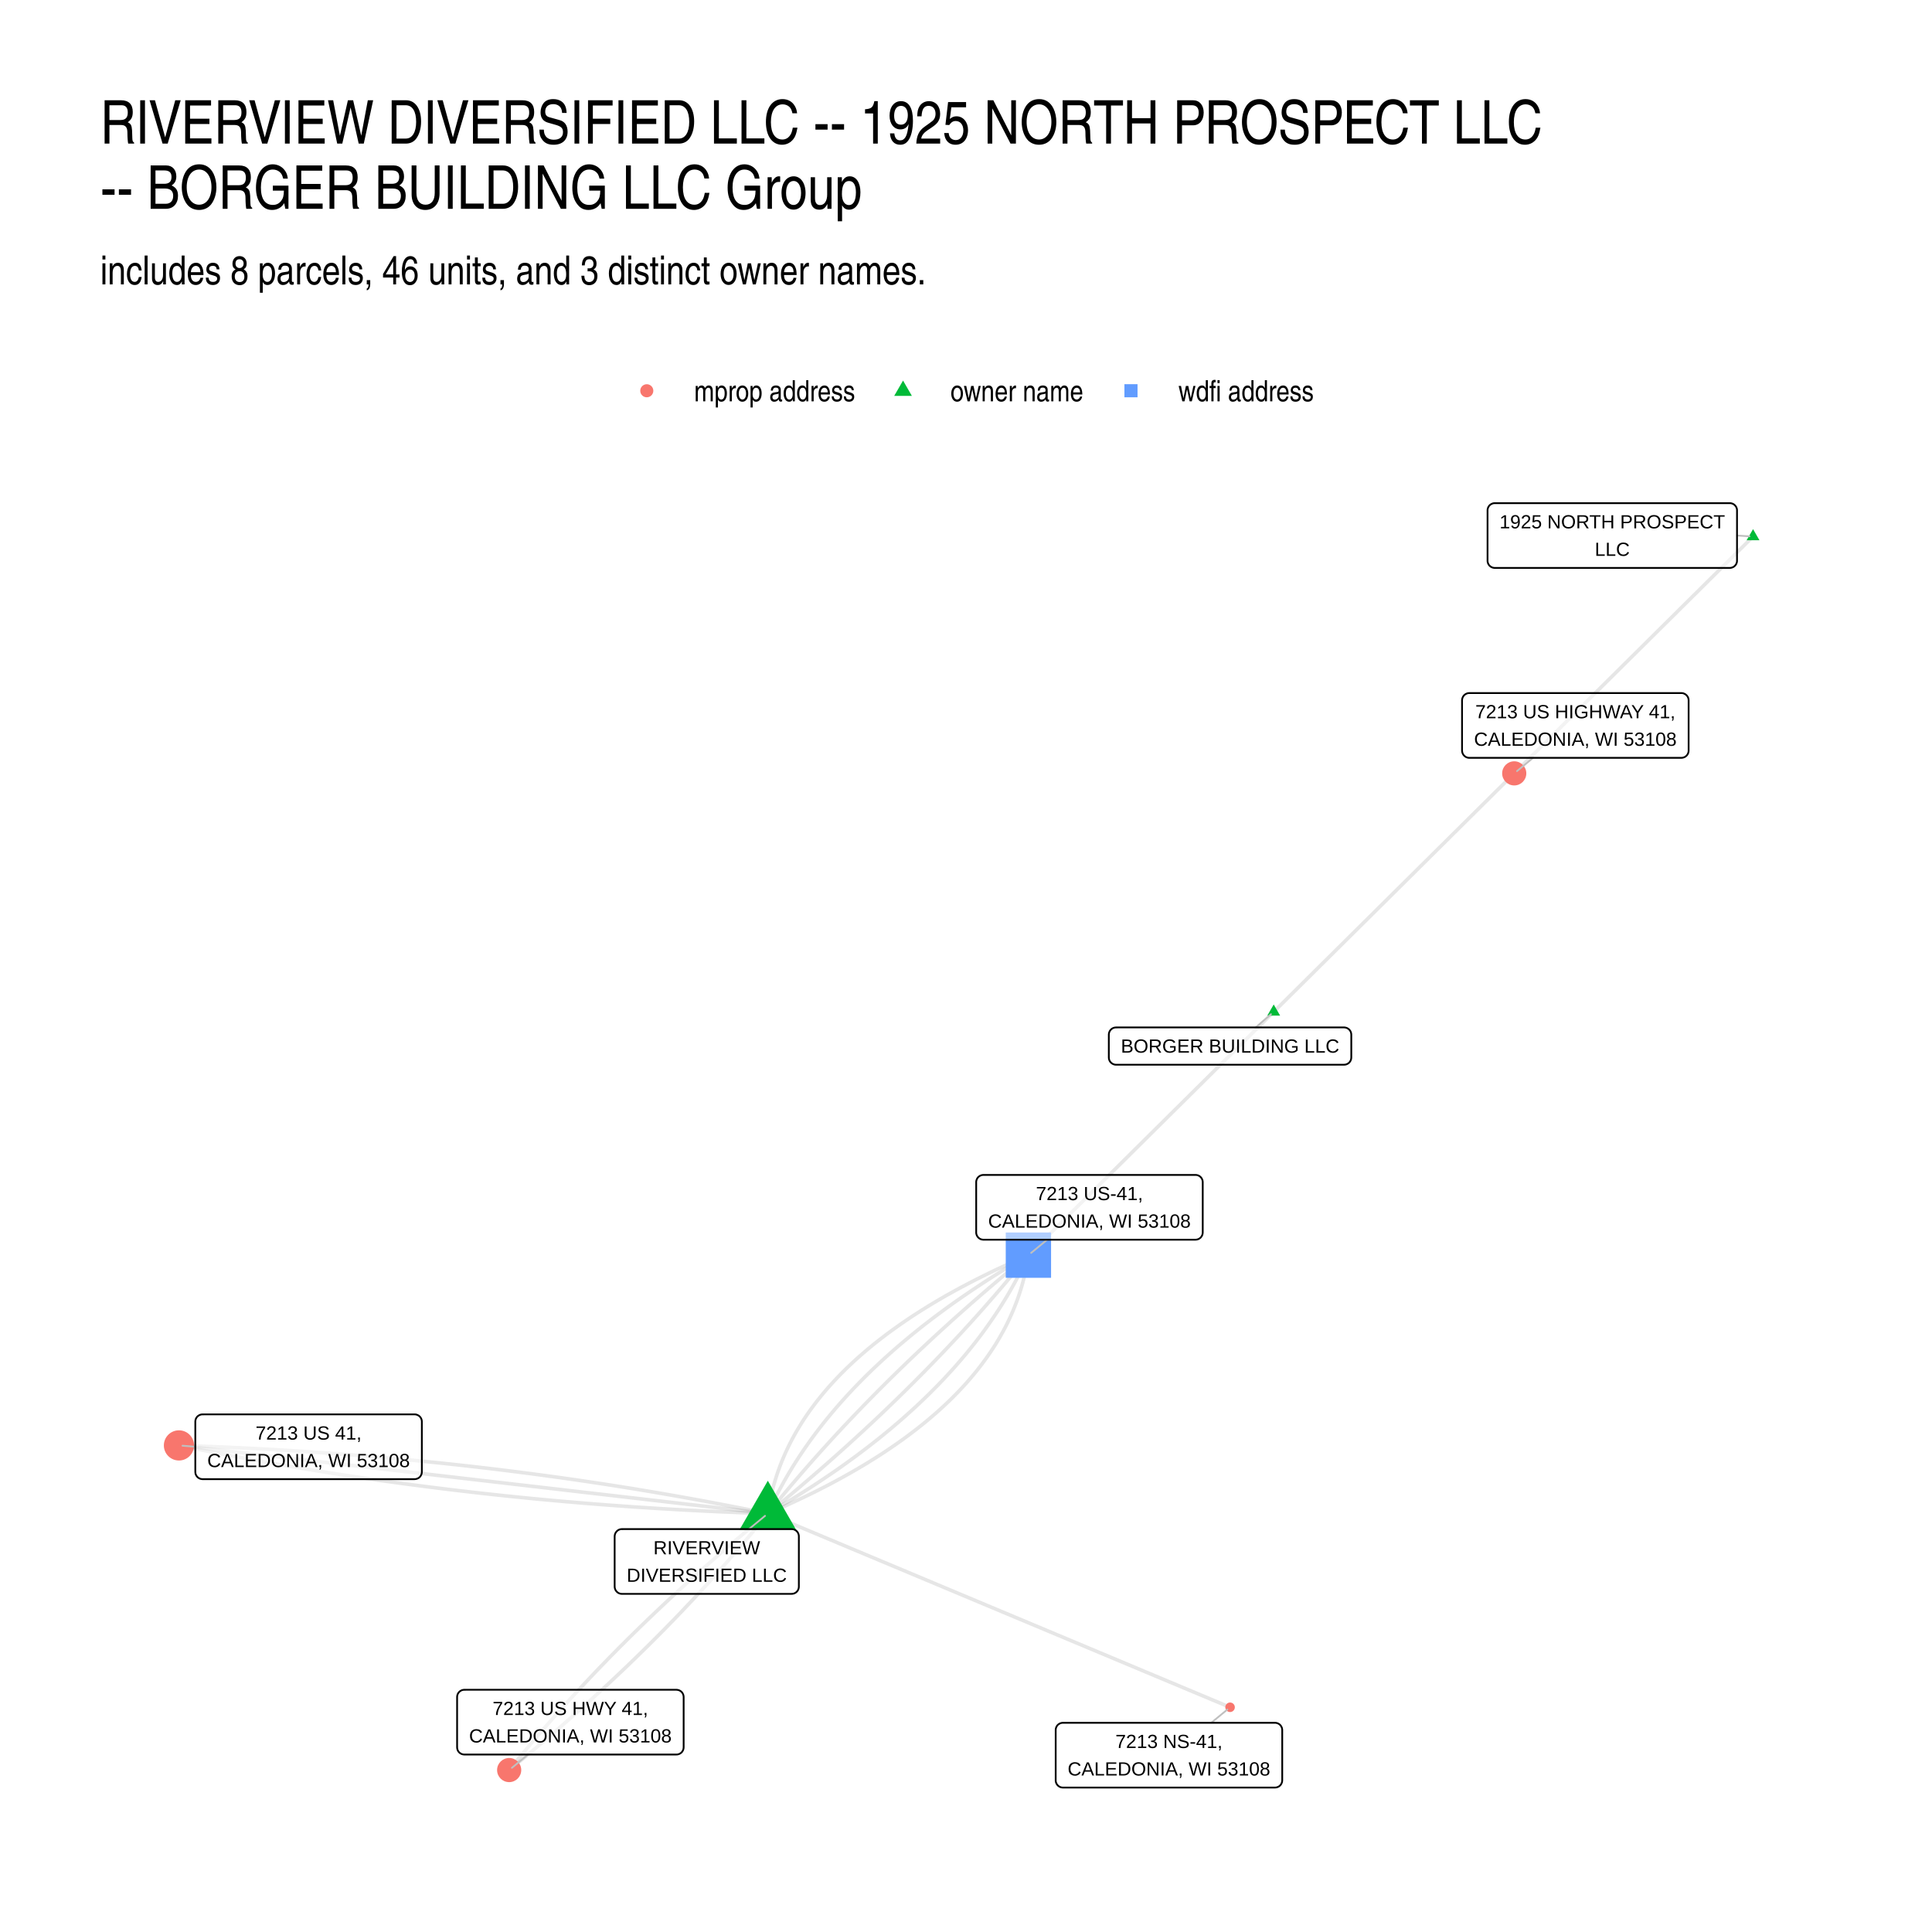
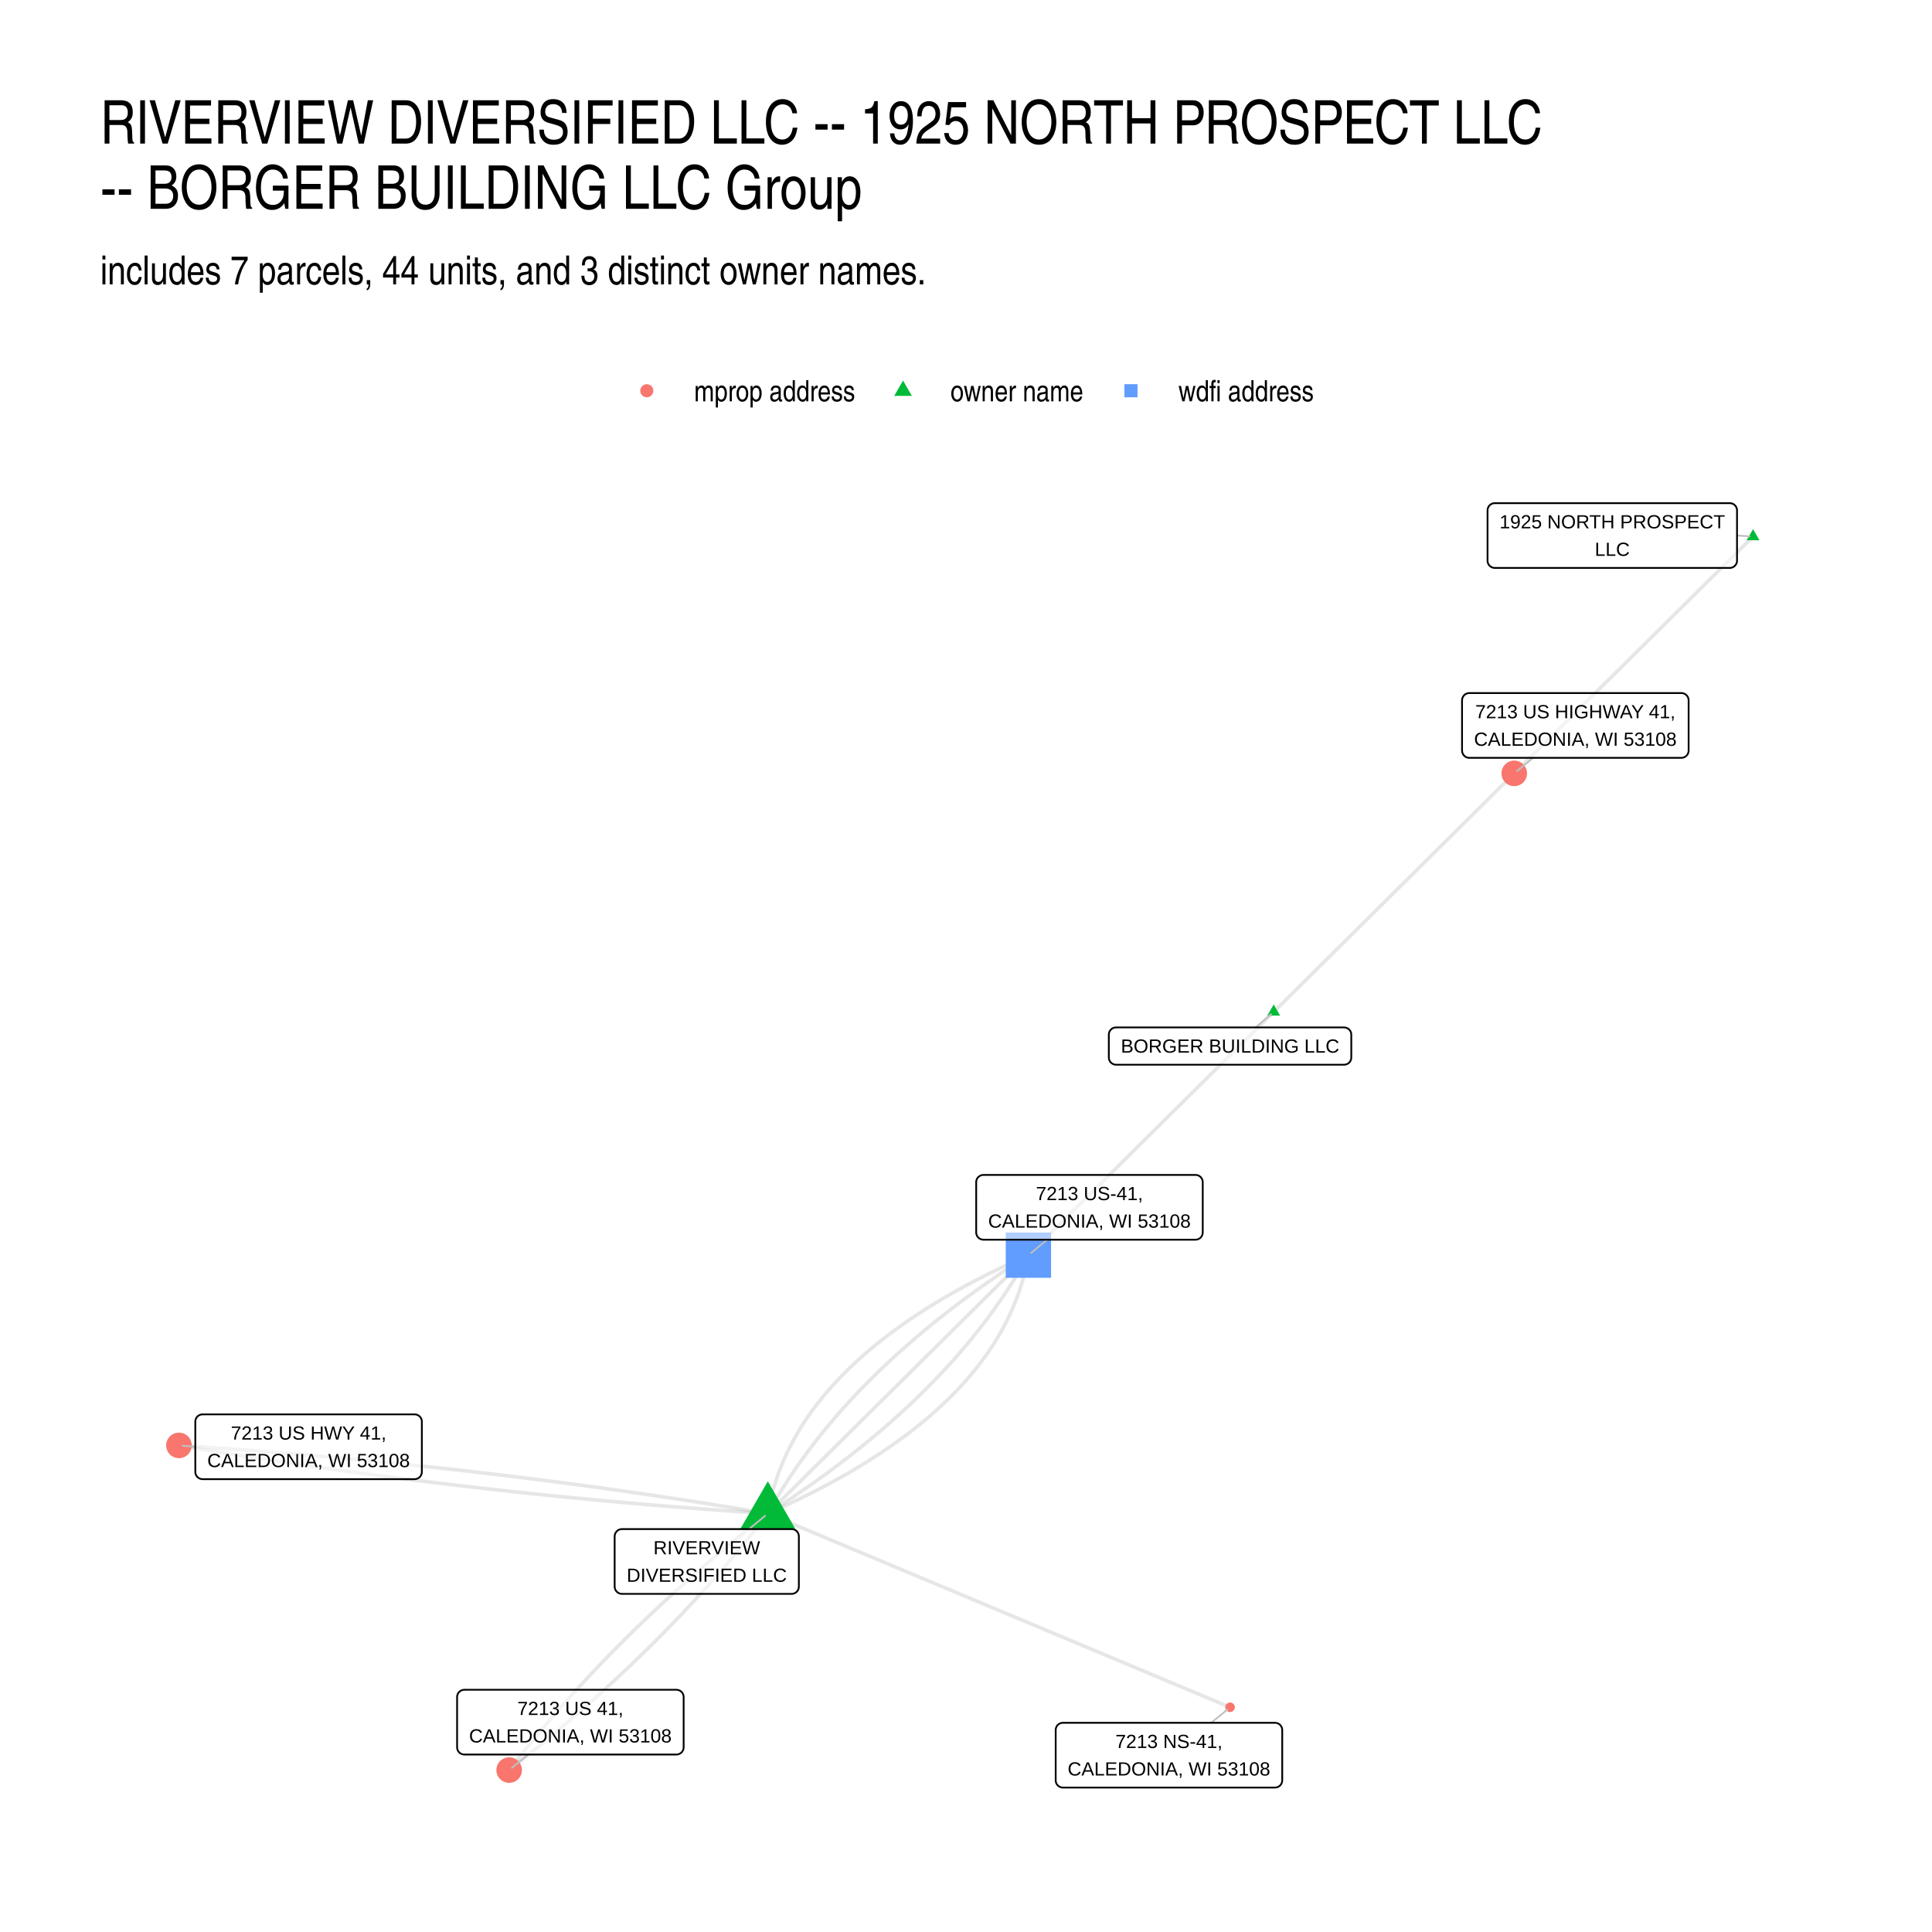
<svg xmlns="http://www.w3.org/2000/svg" width="768" height="768" viewBox="0 0 576 576">
  <g class="svglite">
    <defs>
      <style>.svglite line,.svglite polyline,.svglite polygon,.svglite path,.svglite circle{fill:none;stroke:#000000;stroke-linecap:round;stroke-linejoin:round;stroke-miterlimit:10.00}.svglite text{white-space:pre}.svglite g.glyphgroup path{fill:inherit;stroke:none}</style>
    </defs>
    <rect width="100%" height="100%" style="stroke-linecap:round;stroke-linejoin:round;stroke-miterlimit:10.00;stroke:none;fill:#FFFFFF" />
    <defs>
      <clipPath id="cpMC4wMHw1NzYuMDB8MC4wMHw1NzYuMDA=">
        <path d="M0 0h576v576H0z" />
      </clipPath>
    </defs>
    <g clip-path="url(#cpMC4wMHw1NzYuMDB8MC4wMHw1NzYuMDA=)">
      <path d="M0 0h576v576H0z" style="stroke-width:1.07;stroke:none;fill:#FFFFFF" />
    </g>
    <defs>
      <clipPath id="cpMjkuODl8NTQ2LjExfDE0MS41OHw1NDYuMTE=">
        <path d="M29.89 141.58h516.22v404.53H29.89z" />
      </clipPath>
    </defs>
    <g clip-path="url(#cpMjkuODl8NTQ2LjExfDE0MS41OHw1NDYuMTE=)">
-       <path d="m228.92 451.25-1.71-.35-1.7-.35-1.71-.35-1.71-.34-1.71-.34-1.71-.33-1.72-.34-1.71-.32-1.72-.33-1.72-.33-1.72-.32-1.72-.31-1.72-.32-1.72-.31-1.73-.31-1.72-.31-1.73-.3-1.73-.3-1.73-.3-1.73-.29-1.73-.29-1.74-.29-1.73-.29-1.74-.28-1.74-.28-1.74-.27-1.74-.28-1.75-.27-1.74-.27-1.74-.26-1.75-.26-1.75-.26-1.75-.26-1.75-.25-1.75-.25-1.76-.25-1.75-.24-1.76-.24-1.76-.24-1.76-.23-1.76-.24-1.76-.22-1.76-.23-1.77-.22-1.77-.22-1.76-.22-1.77-.21-1.77-.22-1.78-.2-1.77-.21-1.77-.2-1.78-.2-1.78-.2-1.78-.19-1.78-.19-1.78-.19-1.78-.18-1.79-.18-1.78-.18-1.79-.18-1.79-.17-1.79-.17-1.79-.17-1.79-.16-1.8-.16-1.79-.16-1.8-.15-1.8-.16-1.8-.14-1.8-.15-1.8-.14-1.8-.14-1.81-.14-1.81-.13-1.8-.13-1.81-.13-1.82-.13-1.81-.12-1.81-.12-1.82-.12-1.81-.11-1.82-.11-1.82-.11-1.82-.1-1.82-.1-1.83-.1-1.82-.1-1.83-.09-1.82-.09-1.83-.08-1.83-.09-1.84-.08-1.83-.08-1.83-.07-1.84-.07-1.84-.07-1.84-.07-1.84-.06-1.84-.06m175.57 20.32 1.43-.62 1.42-.62 1.4-.62 1.39-.63 1.38-.63 1.36-.64 1.35-.63 1.34-.64 1.33-.65 1.31-.64 1.3-.65 1.28-.66 1.28-.65 1.26-.66 1.24-.67 1.23-.66 1.22-.67 1.21-.68 1.19-.67 1.18-.68 1.17-.69 1.16-.68 1.14-.69 1.12-.7 1.12-.69 1.1-.7 1.09-.7 1.07-.71 1.06-.71 1.05-.71 1.04-.72 1.02-.72 1.01-.72.99-.72.98-.73.97-.74.96-.73.94-.74.93-.74.92-.75.9-.75.89-.75.88-.75.86-.76.85-.76.84-.77.83-.77.81-.77.8-.77.78-.78.77-.78.76-.79.75-.79.73-.79.72-.79.7-.8.69-.8.68-.81.67-.8.65-.81.64-.82.63-.82.61-.82.6-.82.59-.83.57-.83.56-.83.55-.84.54-.84.52-.85.51-.84.49-.85.48-.86.47-.85.46-.86.44-.87.43-.86.41-.87.4-.88.39-.87.38-.88.36-.89.35-.88.34-.89.32-.9.31-.89.3-.9.28-.91.28-.9.25-.91.25-.91.23-.92.22-.92.2-.92.19-.93.18-.93.17-.93.15-.94.14-.94m-77.69 77.05-.91.74-.9.74-.91.74-.9.74-.89.75-.9.74-.89.74-.89.75-.88.75-.89.74-.88.75-.88.75-.87.75-.87.74-.88.75-.86.75-.87.76-.86.75-.86.75-.86.75-.85.76-.86.75-.85.75-.84.76-.85.76-.84.75-.84.76-.83.76-.84.76-.83.76-.83.76-.82.76-.83.76-.82.76-.82.76-.81.77-.82.76-.81.77-.8.76-.81.77-.8.76-.8.77-.8.77-.79.77-.8.77-.78.77-.79.77-.79.77-.78.77-.78.77-.77.78-.78.77-.77.77-.77.78-.76.78-.77.77-.76.78-.75.78-.76.78-.75.77-.75.78-.75.78-.75.79-.74.78-.74.78-.73.78-.74.79-.73.78-.73.78-.73.79-.72.79-.72.78-.72.79-.72.79-.71.79-.71.79-.71.79-.71.79-.7.79-.7.79-.7.79-.69.8-.7.79-.69.8-.68.79-.69.8-.68.79-.68.8-.68.8-.67.8-.67.8-.67.8-.67.8-.66.8-.66.8-.66.8-.66.81-.65.8-.65.8" style="stroke-width:1.07;stroke:#000000;stroke-opacity:0.10;stroke-linecap:butt" />
-       <path d="m228.92 451.25 1.17-.68 1.16-.69 1.16-.68 1.15-.69 1.14-.69 1.13-.69 1.13-.7 1.11-.69 1.11-.7 1.1-.7 1.1-.7 1.08-.7 1.08-.71 1.07-.71 1.06-.71 1.05-.71 1.05-.71 1.04-.71 1.03-.72 1.02-.72 1.01-.72 1.01-.73 1-.72.99-.73.98-.73.98-.73.96-.73.96-.73.95-.74.94-.74.94-.74.93-.74.92-.75.91-.75.9-.74.9-.75.88-.76.88-.75.88-.76.86-.76.85-.76.85-.76.84-.76.84-.77.82-.77.82-.77.8-.77.8-.78.8-.77.78-.78.78-.78.77-.78.76-.79.75-.78.75-.79.73-.79.73-.79.73-.8.71-.79.7-.8.7-.8.69-.8.68-.81.68-.8.66-.81.66-.81.65-.81.65-.81.63-.82.63-.82.62-.82.61-.82.6-.82.59-.83.59-.83.58-.83.57-.83.56-.83.56-.84.55-.83.54-.84.53-.84.52-.85.52-.84.51-.85.5-.85.49-.85.48-.85.48-.86.47-.85.46-.86.45-.86.45-.87.43-.86.43-.87.42-.87.42-.87.4-.87.4-.88m-77.69 77.05-1.78-.21-1.77-.2-1.77-.21-1.78-.2-1.77-.21-1.77-.2-1.78-.21-1.77-.2-1.77-.21-1.78-.21-1.77-.2-1.77-.21-1.78-.2-1.77-.21-1.77-.2-1.78-.21-1.77-.2-1.77-.21-1.78-.2-1.77-.21-1.77-.2-1.78-.21-1.77-.2-1.77-.21-1.78-.2-1.77-.21-1.77-.2-1.78-.21-1.77-.2-1.77-.21-1.78-.2-1.77-.21-1.77-.2-1.78-.21-1.77-.21-1.77-.2-1.78-.21-1.77-.2-1.77-.21-1.78-.2-1.77-.21-1.77-.2-1.78-.21-1.77-.2-1.77-.21-1.78-.2-1.77-.21-1.77-.2-1.78-.21-1.77-.2-1.77-.21-1.78-.2-1.77-.21-1.77-.2-1.78-.21-1.77-.2-1.78-.21-1.77-.21-1.77-.2-1.78-.21-1.77-.2-1.77-.21-1.78-.2-1.77-.21-1.77-.2-1.78-.21-1.77-.2-1.77-.21-1.78-.2-1.77-.21-1.77-.2-1.78-.21-1.77-.2-1.77-.21-1.78-.2-1.77-.21-1.77-.2-1.78-.21-1.77-.2-1.77-.21-1.78-.21-1.77-.2-1.77-.21-1.78-.2-1.77-.21-1.77-.2-1.78-.21-1.77-.2-1.77-.21-1.78-.2-1.77-.21-1.77-.2-1.78-.21-1.77-.2-1.77-.21-1.78-.2-1.77-.21-1.77-.2-1.78-.21" style="stroke-width:1.07;stroke:#000000;stroke-opacity:0.10;stroke-linecap:butt" />
-       <path d="m228.92 451.25.91-.75.91-.75.91-.74.91-.75.9-.75.9-.75.9-.75.9-.75.89-.75.89-.75.89-.76.88-.75.88-.75.88-.76.88-.75.87-.76.88-.75.86-.76.87-.76.87-.76.86-.76.86-.76.85-.76.85-.76.85-.76.85-.76.85-.77.84-.76.84-.76.84-.77.83-.77.84-.76.83-.77.82-.77.83-.76.82-.77.82-.77.81-.77.82-.77.81-.78.81-.77.8-.77.81-.78.8-.77.79-.77.8-.78.79-.78.79-.77.79-.78.78-.78.79-.78.78-.78.77-.78.78-.78.77-.78.77-.78.76-.78.77-.79.76-.78.76-.79.75-.78.76-.79.75-.79.74-.78.75-.79.74-.79.74-.79.74-.79.73-.79.74-.79.73-.79.72-.8.73-.79.72-.79.72-.8.71-.79.72-.8.71-.8.71-.79.7-.8.7-.8.7-.8.7-.8.7-.8.69-.8.69-.8.69-.8.68-.81.68-.8.68-.81.68-.8.67-.81.68-.8.66-.81.67-.81.66-.81.66-.81.66-.81.66-.81m216.04-214.23-.72.71-.72.71-.72.71-.72.72-.72.71-.72.71-.72.72-.72.71-.71.71-.72.72-.72.71-.72.71-.72.72-.72.71-.72.71-.72.72-.72.71-.72.71-.72.71-.72.72-.71.71-.72.71-.72.72-.72.71-.72.71-.72.72-.72.71-.72.71-.72.72-.72.71-.72.71-.71.72-.72.71-.72.71-.72.71-.72.72-.72.71-.72.71-.72.72-.72.71-.72.71-.72.72-.72.71-.71.71-.72.72-.72.71-.72.71-.72.72-.72.71-.72.71-.72.71-.72.72-.72.71-.72.71-.71.72-.72.71-.72.71-.72.72-.72.71-.72.71-.72.72-.72.71-.72.71-.72.72-.72.71-.72.71-.71.72-.72.71-.72.71-.72.71-.72.72-.72.71-.72.71-.72.72-.72.71-.72.71-.72.72-.71.71-.72.71-.72.72-.72.71-.72.71-.72.72-.72.71-.72.71-.72.71-.72.72-.72.71-.71.71-.72.72-.72.71-.72.71-.72.72-.72.71-.72.71-.72.72-.72.71-.72.71-.72.72m-71.71 71.11.72-.72.73-.72.72-.71.73-.72.72-.72.73-.72.72-.72.73-.72.72-.71.72-.72.73-.72.72-.72.73-.72.72-.72.73-.71.72-.72.72-.72.73-.72.72-.72.73-.72.72-.71.73-.72.72-.72.73-.72.72-.72.72-.72.73-.71.72-.72.73-.72.72-.72.73-.72.72-.72.72-.71.73-.72.72-.72.73-.72.72-.72.73-.72.72-.71.73-.72.72-.72.72-.72.73-.72.72-.72.73-.71.72-.72.73-.72.72-.72.72-.72.73-.72.72-.71.73-.72.72-.72.73-.72.72-.72.73-.72.72-.71.72-.72.73-.72.72-.72.73-.72.72-.72.73-.71.72-.72.72-.72.73-.72.72-.72.73-.72.72-.71.73-.72.72-.72.73-.72.72-.72.72-.72.73-.71.72-.72.73-.72.72-.72.73-.72.72-.72.72-.71.73-.72.72-.72.73-.72.72-.72.73-.72.72-.71.73-.72.72-.72.72-.72.73-.72.72-.72.73-.71.72-.72.73-.72.72-.72.73-.72.72-.72.72-.71" style="stroke-width:1.07;stroke:#000000;stroke-opacity:0.10;stroke-linecap:butt" />
-       <path d="m379.74 301.68-.74.73-.74.74-.74.73-.73.73-.74.73-.74.74-.74.73-.74.73-.74.73-.74.74-.74.73-.73.73-.74.73-.74.74-.74.73-.74.73-.74.73-.74.74-.74.73-.73.73-.74.74-.74.73-.74.73-.74.73-.74.74-.74.73-.73.73-.74.73-.74.74-.74.73-.74.73-.74.73-.74.74-.74.73-.73.73-.74.73-.74.74-.74.73-.74.73-.74.73-.74.74-.74.73-.73.73-.74.73-.74.74-.74.73-.74.73-.74.73-.74.74-.74.73-.73.73-.74.73-.74.74-.74.73-.74.73-.74.73-.74.74-.73.73-.74.73-.74.73-.74.74-.74.73-.74.73-.74.73-.74.74-.73.73-.74.73-.74.74-.74.73-.74.73-.74.73-.74.74-.74.73-.73.73-.74.73-.74.74-.74.73-.74.73-.74.73-.74.74-.74.73-.73.73-.74.73-.74.74-.74.73-.74.73-.74.73-.74.74-.73.73-.74.73-.74.73-.74.74-.74.73-.74.73-.74.73-.74.74-.73.73-.74.73-.74.73m-77.69 77.05 1.39.58 1.39.58 1.39.59 1.4.58 1.39.58 1.39.59 1.39.58 1.39.58 1.4.59 1.39.58 1.39.58 1.39.59 1.39.58 1.4.58 1.39.59 1.39.58 1.39.58 1.39.59 1.4.58 1.39.58 1.39.59 1.39.58 1.4.58 1.39.59 1.39.58 1.39.58 1.39.59 1.4.58 1.39.58 1.39.59 1.39.58 1.39.58 1.4.59 1.39.58 1.39.58 1.39.59 1.39.58 1.4.59 1.39.58 1.39.58 1.39.59 1.39.58 1.4.58 1.39.59 1.39.58 1.39.58 1.39.59 1.4.58 1.39.58 1.39.59 1.39.58 1.39.58 1.4.59 1.39.58 1.39.58 1.39.59 1.39.58 1.4.58 1.39.59 1.39.58 1.39.58 1.4.59 1.39.58 1.39.58 1.39.59 1.39.58 1.4.58 1.39.59 1.39.58 1.39.58 1.39.59 1.4.58 1.39.58 1.39.59 1.39.58 1.39.58 1.4.59 1.39.58 1.39.58 1.39.59 1.39.58 1.4.58 1.39.59 1.39.58 1.39.58 1.39.59 1.4.58 1.39.58 1.39.59 1.39.58 1.39.58 1.4.59 1.39.58 1.39.58 1.39.59 1.4.58 1.39.58 1.39.59 1.39.58m-137.81-57.75.65-.81.66-.81.66-.81.67-.81.66-.81.67-.81.67-.8.68-.81.67-.8.68-.81.68-.8.69-.8.69-.81.69-.8.69-.8.69-.8.7-.8.7-.8.7-.8.71-.8.71-.79.71-.8.71-.8.72-.79.72-.8.72-.79.72-.79.73-.8.73-.79.73-.79.74-.79.73-.79.74-.79.75-.79.74-.79.75-.78.75-.79.75-.79.76-.78.76-.79.76-.78.76-.78.77-.79.77-.78.77-.78.77-.78.78-.78.78-.78.78-.78.79-.78.78-.78.79-.77.8-.78.79-.77.8-.78.8-.77.8-.78.81-.77.81-.77.81-.77.81-.77.82-.78.82-.76.82-.77.82-.77.83-.77.83-.77.83-.76.84-.77.83-.76.85-.77.84-.76.84-.77.85-.76.85-.76.86-.76.85-.76.86-.76.86-.76.86-.76.87-.76.87-.75.87-.76.88-.76.87-.75.88-.76.89-.75.88-.75.89-.76.89-.75.89-.75.9-.75.89-.75.9-.75.91-.75.9-.75.91-.74.91-.75.92-.75m-77.69 77.05-1.84-.06-1.84-.07-1.84-.06-1.84-.07-1.84-.07-1.83-.08-1.83-.07-1.84-.08-1.83-.09-1.82-.08-1.83-.09-1.83-.1-1.82-.09-1.83-.1-1.82-.1-1.82-.11-1.82-.1-1.82-.11-1.81-.12-1.82-.11-1.81-.12-1.81-.12-1.81-.13-1.81-.13-1.81-.13-1.81-.13-1.8-.14-1.81-.14-1.8-.14-1.8-.15-1.8-.15-1.8-.15-1.8-.15-1.79-.16-1.8-.16-1.79-.17-1.79-.16-1.79-.17-1.79-.17-1.79-.18-1.78-.18-1.79-.18-1.78-.18-1.78-.19-1.78-.19-1.78-.19-1.78-.2-1.78-.2-1.77-.2-1.77-.21-1.78-.21-1.77-.21-1.77-.21-1.76-.22-1.77-.22-1.77-.22-1.76-.23-1.76-.23-1.76-.23-1.76-.23-1.76-.24-1.76-.24-1.75-.25-1.76-.24-1.75-.25-1.75-.26-1.75-.25-1.75-.26-1.74-.26-1.75-.27-1.74-.26-1.75-.27-1.74-.28-1.74-.27-1.74-.28-1.73-.29-1.74-.28-1.73-.29-1.74-.29-1.73-.29-1.73-.3-1.73-.3-1.73-.3-1.72-.31-1.73-.31-1.72-.31-1.72-.32-1.72-.32-1.72-.32-1.72-.32-1.72-.33-1.71-.33-1.71-.33-1.72-.34-1.71-.33-1.71-.35-1.71-.34-1.7-.35-1.71-.35" style="stroke-width:1.07;stroke:#000000;stroke-opacity:0.10;stroke-linecap:butt" />
-       <path d="m228.92 451.25.4-.88.4-.87.41-.87.42-.87.43-.87.44-.86.44-.86.46-.87.46-.85.47-.86.47-.86.49-.85.49-.85.5-.85.51-.85.51-.84.53-.85.53-.84.54-.84.55-.83.55-.84.56-.83.58-.83.58-.83.58-.83.6-.83.6-.82.61-.82.62-.82.63-.82.63-.81.64-.82.65-.81.66-.81.67-.81.67-.8.68-.81.69-.8.7-.8.71-.8.71-.79.72-.8.73-.79.74-.79.74-.79.76-.78.76-.79.77-.78.77-.78.79-.78.79-.77.8-.78.81-.77.82-.77.82-.77.83-.76.84-.77.85-.76.86-.76.86-.76.87-.76.88-.75.89-.75.9-.75.9-.75.91-.75.92-.74.93-.75.93-.74.94-.74.96-.73.95-.74.97-.73.97-.73.99-.73.99-.73 1-.72 1-.73 1.02-.72 1.02-.72 1.03-.71 1.04-.72 1.04-.71 1.06-.71 1.06-.71 1.07-.71 1.07-.71 1.09-.7 1.09-.7 1.1-.7 1.11-.7 1.12-.69 1.12-.7 1.14-.69 1.14-.69 1.15-.68 1.15-.69 1.17-.68 1.17-.69m-77.69 77.05-.65.8-.66.81-.65.8-.66.8-.66.8-.67.8-.66.8-.67.8-.67.8-.68.8-.67.8-.68.8-.69.79-.68.8-.69.8-.69.79-.69.79-.7.8-.69.79-.7.79-.71.79-.7.79-.71.79-.71.79-.72.79-.71.79-.72.79-.72.78-.73.79-.72.79-.73.78-.73.79-.74.78-.74.78-.74.78-.74.79-.74.78-.75.78-.75.78-.75.78-.76.77-.76.78-.76.78-.76.78-.77.77-.77.78-.77.77-.77.77-.78.78-.78.77-.78.77-.78.77-.79.77-.79.77-.79.77-.8.77-.79.77-.8.77-.8.76-.81.77-.81.76-.81.77-.81.76-.82.77-.81.76-.83.76-.82.76-.83.76-.82.76-.84.76-.83.76-.84.76-.83.76-.85.75-.84.76-.85.76-.85.75-.85.76-.85.75-.86.75-.86.75-.87.76-.86.75-.87.75-.87.75-.87.75-.88.74-.88.75-.88.75-.88.75-.89.74-.89.75-.89.74-.89.74-.9.75-.9.74-.9.74-.9.74-.91.74" style="stroke-width:1.07;stroke:#000000;stroke-opacity:0.10;stroke-linecap:butt" />
-       <path d="m228.92 451.25.14-.94.15-.94.16-.93.18-.93.19-.93.21-.92.22-.92.23-.91.24-.92.26-.91.27-.9.29-.91.29-.9.31-.89.33-.89.33-.89.35-.89.37-.88.37-.88.39-.88.4-.87.42-.87.43-.87.44-.86.46-.87.46-.85.49-.86.49-.85.51-.84.52-.85.53-.84.55-.84.56-.83.58-.83.58-.83.6-.82.62-.82.62-.82.64-.81.66-.82.66-.8.68-.81.69-.8.71-.8.72-.79.73-.79.75-.79.75-.79.78-.78.78-.78.8-.77.81-.77.82-.77.84-.77.85-.76.87-.76.87-.75.89-.75.91-.75.91-.75.93-.74.95-.74.95-.73.97-.74.98-.72 1-.73 1.01-.72 1.02-.72 1.04-.72 1.04-.71 1.06-.71 1.08-.71 1.09-.7 1.1-.7 1.11-.69 1.13-.7 1.14-.69 1.15-.68 1.17-.69 1.18-.68 1.19-.67 1.21-.67 1.22-.67 1.23-.67 1.25-.66 1.26-.66 1.27-.66 1.29-.65 1.3-.65 1.31-.65 1.32-.65 1.34-.64 1.35-.63 1.37-.64 1.38-.63 1.39-.62 1.4-.63 1.42-.62 1.43-.62" style="stroke-width:1.07;stroke:#000000;stroke-opacity:0.10;stroke-linecap:butt" />
-       <path d="m228.92 441.46 8.47 14.68h-16.95zm293.73-283.71 1.91 3.32h-3.83zM379.74 299.47l1.91 3.32h-3.82z" style="stroke-width:0.71;stroke:none;fill:#00BA38" />
-       <circle cx="53.35" cy="430.93" r="4.5" style="stroke-width:0.71;stroke:none;fill:#F8766D" />
+       <path d="m228.92 451.25-1.73-.3-1.74-.29-1.73-.29-1.74-.28-1.73-.29-1.74-.28-1.74-.28-1.74-.28-1.73-.28-1.74-.28-1.75-.27-1.74-.28-1.74-.27-1.74-.27-1.75-.26-1.74-.27-1.75-.26-1.74-.26-1.75-.27-1.75-.25-1.75-.26-1.75-.26-1.75-.25-1.75-.25-1.76-.25-1.75-.25-1.75-.24-1.76-.25-1.75-.24-1.76-.24-1.76-.24-1.76-.24-1.76-.23-1.76-.24-1.76-.23-1.76-.23-1.76-.23-1.76-.22-1.77-.23-1.76-.22-1.77-.22-1.77-.22-1.76-.22-1.77-.22-1.77-.21-1.77-.21-1.77-.21-1.77-.21-1.78-.21-1.77-.2-1.77-.21-1.78-.2-1.77-.2-1.78-.2-1.78-.19-1.78-.2-1.78-.19-1.78-.19-1.78-.19-1.78-.19-1.78-.18-1.79-.19-1.78-.18-1.78-.18-1.79-.18-1.79-.18-1.78-.17-1.79-.17-1.79-.18-1.79-.17-1.79-.16-1.8-.17-1.79-.16-1.79-.17-1.8-.16-1.79-.16-1.8-.15-1.79-.16-1.8-.15-1.8-.15-1.8-.15-1.8-.15-1.8-.15-1.8-.14-1.8-.15-1.81-.14-1.8-.14-1.81-.13-1.8-.14-1.81-.13-1.81-.14-1.81-.13-1.8-.12-1.81-.13-1.82-.13-1.81-.12-1.81-.12-1.81-.12-1.82-.12m175.57 20.32 1.4-.63 1.39-.62 1.38-.63 1.37-.64 1.35-.63 1.35-.64 1.33-.65 1.31-.64 1.3-.65 1.3-.65 1.27-.66 1.27-.66 1.25-.66 1.24-.66 1.23-.67 1.21-.67 1.21-.68 1.19-.67 1.17-.68 1.17-.69 1.15-.68 1.14-.69 1.13-.7 1.11-.69 1.1-.7 1.09-.71 1.07-.7 1.07-.71 1.05-.71 1.04-.72 1.02-.72 1.01-.72 1-.72.99-.73.97-.73.97-.73.95-.74.93-.74.93-.75.91-.74.9-.75.88-.75.88-.76.86-.76.84-.76.84-.77.82-.77.81-.77.8-.77.78-.78.78-.78.76-.79.74-.79.74-.79.72-.79.71-.8.69-.8.69-.8.67-.81.66-.81.64-.81.63-.82.62-.82.61-.82.6-.82.58-.83.57-.83.56-.84.54-.84.53-.84.52-.84.51-.85.49-.85.48-.85.47-.86.46-.86.44-.87.43-.86.42-.87.4-.87.4-.88.38-.88.36-.88.36-.89.34-.89.33-.89.32-.89.3-.9.29-.9.28-.91.27-.9.25-.91.24-.92.23-.91.21-.92.21-.93.19-.92.17-.93.17-.94m-77.69 77.05-.93.73-.93.74-.93.73-.92.74-.92.74-.92.73-.92.74-.91.74-.9.74-.91.74-.9.75-.9.74-.89.74-.9.75-.88.74-.89.75-.88.74-.88.75-.88.75-.87.75-.87.75-.87.75-.86.75-.86.75-.86.76-.86.75-.85.75-.84.76-.85.76-.84.75-.84.76-.84.76-.83.76-.83.76-.82.76-.83.76-.82.76-.81.77-.82.76-.81.76-.8.77-.81.77-.8.76-.8.77-.79.77-.79.77-.79.77-.79.77-.78.77-.78.77-.77.78-.78.77-.77.78-.76.77-.77.78-.76.78-.75.77-.76.78-.75.78-.74.78-.75.78-.74.78-.74.79-.73.78-.74.78-.72.79-.73.79-.72.78-.72.79-.72.79-.71.79-.71.79-.71.79-.7.79-.7.79-.7.79-.69.8-.69.79-.69.8-.69.79-.68.8-.68.8-.67.79-.67.8-.67.8-.67.8-.66.81-.66.8-.66.8-.65.8-.65.81-.65.8-.64.81-.64.81-.64.81-.64.8-.63.81-.63.81-.62.81" style="stroke-width:1.07;stroke:#000000;stroke-opacity:0.10;stroke-linecap:butt" />
+       <path d="m228.92 451.25 1.09-.7 1.09-.71 1.08-.7 1.08-.71 1.07-.7 1.06-.71 1.06-.71 1.05-.72 1.04-.71 1.04-.71 1.03-.72 1.03-.72 1.02-.72 1.01-.72 1-.72 1-.73 1-.72.99-.73.98-.73.97-.73.97-.73.96-.74.96-.73.95-.74.94-.74.93-.74.94-.74.92-.75.92-.74.91-.75.9-.75.9-.75.89-.75.89-.75.88-.76.87-.75.87-.76.86-.76.85-.76.85-.76.84-.77.84-.76.83-.77.82-.77.82-.77.81-.77.8-.77.8-.78.79-.77.78-.78.78-.78.78-.78.76-.79.76-.78.75-.79.75-.79.74-.78.74-.8.72-.79.72-.79.72-.8.71-.79.7-.8.7-.8.69-.81.68-.8.68-.8.67-.81.66-.81.66-.81.65-.81.65-.81.64-.82.63-.81.63-.82.62-.82.61-.82.61-.82.6-.83.6-.82.58-.83.59-.83.57-.83.57-.83.57-.83.55-.84.55-.83.55-.84.54-.84.53-.84.52-.85.52-.84.51-.85.51-.84.5-.85.49-.85.49-.86.48-.85.48-.86m216.04-214.23-.72.71-.72.71-.72.71-.72.72-.72.71-.72.71-.72.72-.72.71-.71.71-.72.72-.72.71-.72.71-.72.72-.72.71-.72.71-.72.72-.72.71-.72.71-.72.71-.72.72-.71.71-.72.71-.72.72-.72.71-.72.71-.72.72-.72.71-.72.71-.72.72-.72.71-.72.71-.71.72-.72.71-.72.71-.72.71-.72.72-.72.71-.72.71-.72.72-.72.71-.72.71-.72.72-.72.71-.71.71-.72.72-.72.71-.72.71-.72.72-.72.71-.72.71-.72.71-.72.72-.72.71-.72.71-.71.72-.72.71-.72.71-.72.72-.72.71-.72.71-.72.72-.72.71-.72.71-.72.72-.72.71-.72.71-.71.72-.72.71-.72.71-.72.71-.72.72-.72.71-.72.71-.72.72-.72.71-.72.71-.72.72-.71.71-.72.71-.72.72-.72.71-.72.71-.72.72-.72.71-.72.71-.72.71-.72.72-.72.71-.71.71-.72.72-.72.71-.72.71-.72.72-.72.71-.72.71-.72.72-.72.71-.72.71-.72.72m-71.71 71.11.72-.72.73-.72.72-.71.73-.72.72-.72.73-.72.72-.72.73-.72.72-.71.72-.72.73-.72.72-.72.73-.72.72-.72.73-.71.72-.72.72-.72.73-.72.72-.72.73-.72.72-.71.73-.72.72-.72.73-.72.72-.72.72-.72.73-.71.72-.72.73-.72.72-.72.73-.72.72-.72.72-.71.73-.72.72-.72.73-.72.72-.72.73-.72.72-.71.73-.72.72-.72.72-.72.73-.72.72-.72.73-.71.72-.72.73-.72.72-.72.72-.72.73-.72.72-.71.73-.72.72-.72.73-.72.72-.72.73-.72.72-.71.72-.72.73-.72.72-.72.73-.72.72-.72.73-.71.72-.72.72-.72.73-.72.72-.72.73-.72.72-.71.73-.72.72-.72.73-.72.72-.72.72-.72.73-.71.72-.72.73-.72.72-.72.73-.72.72-.72.72-.71.73-.72.72-.72.73-.72.72-.72.73-.72.72-.71.73-.72.72-.72.72-.72.73-.72.72-.72.73-.71.72-.72.73-.72.72-.72.73-.72.72-.72.72-.71" style="stroke-width:1.07;stroke:#000000;stroke-opacity:0.10;stroke-linecap:butt" />
+       <path d="m379.74 301.68-.74.73-.74.74-.74.73-.73.73-.74.73-.74.74-.74.73-.74.73-.74.73-.74.74-.74.73-.73.73-.74.73-.74.74-.74.73-.74.73-.74.73-.74.74-.74.73-.73.73-.74.74-.74.73-.74.73-.74.73-.74.74-.74.73-.73.73-.74.73-.74.74-.74.73-.74.73-.74.73-.74.74-.74.73-.73.73-.74.73-.74.74-.74.73-.74.73-.74.73-.74.74-.74.73-.73.73-.74.73-.74.74-.74.73-.74.73-.74.73-.74.74-.74.73-.73.73-.74.73-.74.74-.74.73-.74.73-.74.73-.74.74-.73.73-.74.73-.74.73-.74.74-.74.73-.74.73-.74.73-.74.74-.73.73-.74.73-.74.74-.74.73-.74.73-.74.73-.74.74-.74.73-.73.73-.74.73-.74.74-.74.73-.74.73-.74.73-.74.74-.74.73-.73.73-.74.73-.74.74-.74.73-.74.73-.74.73-.74.74-.73.73-.74.73-.74.73-.74.74-.74.73-.74.73-.74.73-.74.74-.73.73-.74.73-.74.73m-77.69 77.05 1.39.58 1.39.58 1.39.59 1.4.58 1.39.58 1.39.59 1.39.58 1.39.58 1.4.59 1.39.58 1.39.58 1.39.59 1.39.58 1.4.58 1.39.59 1.39.58 1.39.58 1.39.59 1.4.58 1.39.58 1.39.59 1.39.58 1.4.58 1.39.59 1.39.58 1.39.58 1.39.59 1.4.58 1.39.58 1.39.59 1.39.58 1.39.58 1.4.59 1.39.58 1.39.58 1.39.59 1.39.58 1.4.59 1.39.58 1.39.58 1.39.59 1.39.58 1.4.58 1.39.59 1.39.58 1.39.58 1.39.59 1.4.58 1.39.58 1.39.59 1.39.58 1.39.58 1.4.59 1.39.58 1.39.58 1.39.59 1.39.58 1.4.58 1.39.59 1.39.58 1.39.58 1.4.59 1.39.58 1.39.58 1.39.59 1.39.58 1.4.58 1.39.59 1.39.58 1.39.58 1.39.59 1.4.58 1.39.58 1.39.59 1.39.58 1.39.58 1.4.59 1.39.58 1.39.58 1.39.59 1.39.58 1.4.58 1.39.59 1.39.58 1.39.58 1.39.59 1.4.58 1.39.58 1.39.59 1.39.58 1.39.58 1.4.59 1.39.58 1.39.58 1.39.59 1.4.58 1.39.58 1.39.59 1.39.58m-137.81-57.75.78-.78.79-.78.78-.78.79-.78.78-.77.79-.78.78-.78.79-.78.78-.78.79-.78.78-.77.78-.78.79-.78.78-.78.79-.78.78-.77.79-.78.78-.78.79-.78.78-.78.79-.78.78-.77.79-.78.78-.78.79-.78.78-.78.79-.77.78-.78.79-.78.78-.78.79-.78.78-.78.78-.77.79-.78.78-.78.79-.78.78-.78.79-.77.78-.78.79-.78.78-.78.79-.78.78-.78.79-.77.78-.78.79-.78.78-.78.79-.78.78-.78.79-.77.78-.78.78-.78.79-.78.78-.78.79-.77.78-.78.79-.78.78-.78.79-.78.78-.78.79-.77.78-.78.79-.78.78-.78.79-.78.78-.77.79-.78.78-.78.79-.78.78-.78.79-.78.78-.77.78-.78.79-.78.78-.78.79-.78.78-.78.79-.77.78-.78.79-.78.78-.78.79-.78.78-.77.79-.78.78-.78.79-.78.78-.78.79-.78.78-.77.79-.78.78-.78.78-.78.79-.78.78-.77.79-.78.78-.78.79-.78.78-.78.79-.78m-77.69 77.05-.63.81-.63.81-.63.81-.63.81-.64.8-.64.81-.64.81-.65.8-.65.81-.65.8-.66.8-.66.81-.66.8-.67.8-.67.8-.67.8-.68.79-.67.8-.69.8-.68.79-.69.8-.69.79-.69.8-.7.79-.7.79-.71.79-.7.79-.71.79-.72.79-.71.79-.72.79-.72.79-.73.78-.73.79-.73.78-.74.78-.73.79-.74.78-.75.78-.75.78-.75.78-.75.78-.76.78-.76.77-.76.78-.77.78-.77.77-.77.77-.78.78-.78.77-.78.77-.78.77-.79.77-.79.77-.8.77-.79.77-.81.77-.8.76-.81.77-.81.76-.81.77-.82.76-.82.76-.82.76-.83.76-.83.76-.83.76-.83.76-.84.76-.84.76-.85.75-.85.76-.85.75-.85.76-.86.75-.86.75-.86.75-.87.75-.87.75-.87.75-.88.75-.88.75-.88.74-.89.75-.89.74-.89.75-.89.74-.9.75-.9.74-.91.74-.91.74-.91.74-.91.74-.92.74-.92.73-.92.74-.93.74-.93.73-.93.73" style="stroke-width:1.07;stroke:#000000;stroke-opacity:0.10;stroke-linecap:butt" />
+       <path d="m228.92 451.25.47-.86.48-.85.49-.85.5-.86.5-.84.5-.85.51-.85.52-.84.53-.85.53-.84.54-.84.54-.83.55-.84.56-.84.56-.83.57-.83.58-.83.58-.83.59-.83.6-.82.6-.83.6-.82.62-.82.62-.82.63-.82.63-.81.64-.82.64-.81.65-.81.66-.81.67-.81.67-.81.68-.8.68-.8.69-.81.7-.8.7-.79.71-.8.71-.8.72-.79.73-.79.74-.79.74-.79.74-.79.76-.79.75-.78.77-.78.77-.79.78-.78.79-.77.79-.78.79-.78.81-.77.81-.77.81-.77.83-.77.83-.77.83-.76.84-.77.85-.76.86-.76.86-.76.86-.76.88-.75.88-.76.88-.75.89-.75.9-.75.91-.75.91-.75.92-.74.92-.75.93-.74.94-.74.94-.74.95-.73.96-.74.96-.73.97-.74.97-.73.98-.73.99-.72.99-.73 1-.73 1.01-.72 1.01-.72 1.02-.72 1.02-.72 1.04-.71 1.03-.72 1.05-.71 1.05-.72 1.05-.71 1.07-.71 1.07-.7 1.07-.71 1.08-.7 1.09-.7 1.1-.71m-77.69 77.05-1.82-.12-1.81-.12-1.81-.12-1.81-.13-1.81-.12-1.82-.13-1.8-.13-1.81-.13-1.81-.13-1.81-.13-1.8-.14-1.81-.14-1.8-.14-1.81-.14-1.8-.14-1.8-.14-1.8-.15-1.8-.15-1.8-.15-1.8-.15-1.8-.15-1.79-.16-1.8-.16-1.79-.16-1.8-.16-1.79-.16-1.79-.16-1.8-.17-1.79-.17-1.79-.17-1.79-.17-1.78-.17-1.79-.18-1.79-.17-1.78-.18-1.79-.18-1.78-.18-1.79-.19-1.78-.18-1.78-.19-1.78-.19-1.78-.19-1.78-.19-1.78-.2-1.78-.19-1.77-.2-1.78-.2-1.78-.2-1.77-.21-1.77-.2-1.78-.21-1.77-.21-1.77-.21-1.77-.21-1.77-.21-1.77-.22-1.76-.22-1.77-.22-1.77-.22-1.76-.22-1.77-.23-1.76-.22-1.76-.23-1.76-.23-1.76-.23-1.76-.24-1.76-.23-1.76-.24-1.76-.24-1.76-.24-1.75-.24-1.76-.25-1.75-.24-1.75-.25-1.76-.25-1.75-.25-1.75-.26-1.75-.25-1.75-.26-1.75-.26-1.74-.26-1.75-.26-1.75-.26-1.74-.27-1.75-.27-1.74-.27-1.74-.27-1.74-.27-1.74-.27-1.74-.28-1.74-.28-1.74-.28-1.74-.28-1.74-.28-1.73-.29-1.74-.29-1.73-.29-1.73-.29-1.74-.29" style="stroke-width:1.07;stroke:#000000;stroke-opacity:0.10;stroke-linecap:butt" />
+       <path d="m228.92 451.25.16-.94.18-.93.19-.92.2-.92.22-.92.23-.92.24-.92.25-.91.27-.9.28-.91.29-.9.3-.9.32-.89.33-.89.34-.89.35-.89.37-.88.38-.88.39-.87.41-.88.42-.87.43-.86.44-.87.46-.86.46-.85.48-.86.5-.85.5-.85.52-.84.54-.84.54-.84.56-.83.57-.84.58-.82.59-.83.61-.82.62-.82.63-.82.65-.81.66-.81.67-.81.68-.8.7-.8.71-.8.72-.79.73-.79.75-.79.76-.79.77-.78.79-.77.79-.78.81-.77.83-.77.83-.77.85-.76.86-.76.87-.75.89-.76.9-.75.91-.74.92-.75.94-.74.95-.73.96-.74.98-.73.98-.73 1-.72 1.02-.72 1.02-.72 1.04-.72 1.05-.71 1.06-.71 1.08-.7 1.09-.71 1.1-.7 1.11-.69 1.13-.69 1.14-.69 1.15-.69 1.16-.69 1.18-.68 1.19-.67 1.2-.68 1.22-.67 1.22-.67 1.24-.66 1.26-.66 1.26-.66 1.28-.66 1.29-.65 1.3-.65 1.32-.64 1.33-.65 1.34-.64 1.36-.63 1.36-.64 1.38-.63 1.39-.62 1.41-.63" style="stroke-width:1.07;stroke:#000000;stroke-opacity:0.10;stroke-linecap:butt" />
+       <path d="m228.92 441.62 8.34 14.44h-16.68zm293.73-283.87 1.91 3.32h-3.83zM379.74 299.47l1.91 3.32h-3.82z" style="stroke-width:0.71;stroke:none;fill:#00BA38" />
+       <circle cx="53.35" cy="430.93" r="3.81" style="stroke-width:0.71;stroke:none;fill:#F8766D" />
      <path d="M299.85 380.96h13.51v-13.51h-13.51z" style="stroke-width:0.71;stroke:none;fill:#619CFF" />
-       <circle cx="151.8" cy="527.72" r="3.6" style="stroke-width:0.71;stroke:none;fill:#F8766D" />
-       <circle cx="451.45" cy="230.57" r="3.6" style="stroke-width:0.71;stroke:none;fill:#F8766D" />
+       <circle cx="151.8" cy="527.72" r="3.81" style="stroke-width:0.71;stroke:none;fill:#F8766D" />
+       <circle cx="451.45" cy="230.57" r="3.81" style="stroke-width:0.71;stroke:none;fill:#F8766D" />
      <circle cx="366.73" cy="509" r="1.42" style="stroke-width:0.71;stroke:none;fill:#F8766D" />
      <path d="m223.3 455.88 4.79-3.95m289.78-292.27 3.71.24M374.36 306.31l4.57-3.93M58.23 431.33l-3.81-.31M312.2 369.6l-4.77 3.93M157.42 523.09l-4.8 3.96m304.45-301.11-4.79 3.95m-91.17 283.74 4.8-3.95" style="stroke-width:0.53;stroke:#BFBFBF" />
      <path d="M185.41 475.19h50.6-.08l.34-.02.34-.06.33-.13.3-.17.27-.22.23-.26.19-.3.13-.32.08-.33.03-.35h0v-14.99h0l-.03-.35-.08-.33-.13-.32-.19-.3-.23-.26-.27-.22-.3-.17-.33-.13-.34-.06-.26-.02h-50.6l.26.02-.34-.02-.35.04-.33.1-.32.15-.28.2-.25.24-.21.28-.16.3-.11.33-.06.35-.01.17v14.99l.01-.17v.34l.06.35.11.33.16.31.21.27.25.24.28.2.32.15.33.1.35.04z" style="stroke-width:0.53;fill:#FFFFFF;fill-opacity:0.50" />
      <text x="210.71" y="463.4" lengthAdjust="spacingAndGlyphs" style="font-size:5.69px;font-family:&quot;Liberation Sans&quot;" text-anchor="middle" textLength="31.83">RIVERVIEW</text>
      <text x="210.71" y="471.59" lengthAdjust="spacingAndGlyphs" style="font-size:5.69px;font-family:&quot;Liberation Sans&quot;" text-anchor="middle" textLength="47.72">DIVERSIFIED LLC</text>
      <path d="M445.65 169.32h70.06-.08l.34-.02.34-.07.33-.12.3-.18.27-.22.23-.26.19-.29.13-.32.09-.34.02-.34h0v-14.99h0l-.02-.35-.09-.34-.13-.32-.19-.29-.23-.26-.27-.22-.3-.18-.33-.12-.34-.07-.26-.01h-70.06l.26.01-.35-.01-.35.04-.33.1-.31.15-.29.19-.25.24-.21.28-.16.31-.11.33-.06.34v15.17-.18.35l.06.34.11.33.16.31.21.28.25.24.29.2.31.15.33.09.35.05z" style="stroke-width:0.53;fill:#FFFFFF;fill-opacity:0.50" />
      <text x="480.68" y="157.52" lengthAdjust="spacingAndGlyphs" style="font-size:5.69px;font-family:&quot;Liberation Sans&quot;" text-anchor="middle" textLength="67.19">1925 NORTH PROSPECT</text>
      <text x="480.68" y="165.72" lengthAdjust="spacingAndGlyphs" style="font-size:5.69px;font-family:&quot;Liberation Sans&quot;" text-anchor="middle" textLength="10.42">LLC</text>
      <path d="M332.74 317.43h67.97-.08l.34-.02.34-.06.33-.13.3-.17.27-.22.23-.26.19-.3.13-.32.08-.33.03-.35h0v-6.8h0l-.03-.34-.08-.34-.13-.32-.19-.29-.23-.26-.27-.22-.3-.18-.33-.12-.34-.07-.26-.02h-67.97l.26.02-.35-.01-.34.04-.34.09-.31.15-.29.2-.25.24-.21.28-.16.31-.11.33-.05.34-.01.17v6.8l.01-.17v.34l.05.35.11.33.16.31.21.27.25.24.29.2.31.15.34.1.34.04z" style="stroke-width:0.53;fill:#FFFFFF;fill-opacity:0.50" />
      <text x="366.73" y="313.83" lengthAdjust="spacingAndGlyphs" style="font-size:5.69px;font-family:&quot;Liberation Sans&quot;" text-anchor="middle" textLength="65.09">BORGER BUILDING LLC</text>
      <path d="M60.39 440.99h63.22-.08l.34-.02.34-.07.33-.12.3-.17.27-.22.23-.26.18-.3.14-.32.08-.34.03-.34h0v-14.99h0l-.03-.35-.08-.34-.14-.32-.18-.29-.23-.26-.27-.22-.3-.17-.33-.13-.34-.07-.26-.01H60.39l.26.01-.35-.01-.34.04-.34.1-.31.15-.29.19-.25.24-.21.28-.16.31-.11.33-.05.34-.01.18v14.99l.01-.18v.35l.05.35.11.33.16.3.21.28.25.24.29.2.31.15.34.09.34.05z" style="stroke-width:0.53;fill:#FFFFFF;fill-opacity:0.50" />
-       <text x="92" y="429.19" lengthAdjust="spacingAndGlyphs" style="font-size:5.69px;font-family:&quot;Liberation Sans&quot;" text-anchor="middle" textLength="31.58">7213 US 41,</text>
+       <text x="92" y="429.19" lengthAdjust="spacingAndGlyphs" style="font-size:5.69px;font-family:&quot;Liberation Sans&quot;" text-anchor="middle" textLength="46.33">7213 US HWY 41,</text>
      <text x="92" y="437.39" lengthAdjust="spacingAndGlyphs" style="font-size:5.69px;font-family:&quot;Liberation Sans&quot;" text-anchor="middle" textLength="60.34">CALEDONIA, WI 53108</text>
      <path d="M293.2 369.6h63.22-.09l.35-.02.34-.07.33-.12.3-.18.27-.21.23-.27.18-.29.14-.32.08-.34.03-.34h0v-14.99h0l-.03-.35-.08-.34-.14-.32-.18-.29-.23-.26-.27-.22-.3-.18-.33-.12-.34-.07-.26-.01H293.2l.26.01-.35-.01-.34.04-.34.1-.31.15-.29.19-.25.24-.21.28-.16.31-.11.33-.06.34v15.17-.18.35l.06.34.11.33.16.31.21.28.25.24.29.2.31.15.34.09.34.05z" style="stroke-width:0.53;fill:#FFFFFF;fill-opacity:0.50" />
      <text x="324.81" y="357.8" lengthAdjust="spacingAndGlyphs" style="font-size:5.69px;font-family:&quot;Liberation Sans&quot;" text-anchor="middle" textLength="31.89">7213 US-41,</text>
      <text x="324.81" y="366" lengthAdjust="spacingAndGlyphs" style="font-size:5.69px;font-family:&quot;Liberation Sans&quot;" text-anchor="middle" textLength="60.34">CALEDONIA, WI 53108</text>
      <path d="M138.44 523.09h63.22-.08l.34-.01.34-.07.33-.13.3-.17.27-.22.23-.26.18-.29.14-.32.08-.34.03-.35h0v-14.99h0l-.03-.34-.08-.34-.14-.32-.18-.3-.23-.26-.27-.22-.3-.17-.33-.12-.34-.07-.26-.02h-63.22l.26.02-.35-.02-.34.05-.34.09-.31.15-.29.2-.25.24-.21.28-.16.31-.11.33-.05.34-.01.17v14.99l.01-.17v.35l.05.34.11.33.16.31.21.28.25.24.29.19.31.15.34.1.34.04z" style="stroke-width:0.53;fill:#FFFFFF;fill-opacity:0.50" />
-       <text x="170.05" y="511.3" lengthAdjust="spacingAndGlyphs" style="font-size:5.69px;font-family:&quot;Liberation Sans&quot;" text-anchor="middle" textLength="46.33">7213 US HWY 41,</text>
+       <text x="170.05" y="511.3" lengthAdjust="spacingAndGlyphs" style="font-size:5.69px;font-family:&quot;Liberation Sans&quot;" text-anchor="middle" textLength="31.58">7213 US 41,</text>
      <text x="170.05" y="519.49" lengthAdjust="spacingAndGlyphs" style="font-size:5.69px;font-family:&quot;Liberation Sans&quot;" text-anchor="middle" textLength="60.34">CALEDONIA, WI 53108</text>
      <path d="M438.05 225.94h63.23-.09l.35-.02.34-.07.32-.12.3-.17.27-.22.23-.26.19-.3.14-.32.08-.33.03-.35h0v-14.99h0l-.03-.35-.08-.34-.14-.32-.19-.29-.23-.26-.27-.22-.3-.17-.32-.13-.34-.07-.26-.01h-63.23l.26.01-.34-.01-.35.04-.33.1-.32.15-.28.19-.25.25-.21.27-.16.31-.11.33-.06.34-.01.18v14.99l.01-.17v.34l.06.35.11.33.16.3.21.28.25.24.28.2.32.15.33.1.35.04z" style="stroke-width:0.53;fill:#FFFFFF;fill-opacity:0.50" />
      <text x="469.67" y="214.14" lengthAdjust="spacingAndGlyphs" style="font-size:5.69px;font-family:&quot;Liberation Sans&quot;" text-anchor="middle" textLength="59.59">7213 US HIGHWAY 41,</text>
      <text x="469.67" y="222.34" lengthAdjust="spacingAndGlyphs" style="font-size:5.69px;font-family:&quot;Liberation Sans&quot;" text-anchor="middle" textLength="60.34">CALEDONIA, WI 53108</text>
      <path d="M316.9 532.94h63.22-.09l.35-.02.34-.07.33-.12.3-.17.27-.22.23-.26.18-.3.14-.32.08-.34.03-.34h0v-14.99h0l-.03-.35-.08-.34-.14-.32-.18-.29-.23-.26-.27-.22-.3-.17-.33-.13-.34-.07-.26-.01H316.9l.26.01-.35-.01-.35.04-.33.1-.31.15-.29.19-.25.24-.21.28-.16.31-.11.33-.06.34v15.17-.18.35l.06.35.11.32.16.31.21.28.25.24.29.2.31.15.33.09.35.05z" style="stroke-width:0.53;fill:#FFFFFF;fill-opacity:0.50" />
      <text x="348.51" y="521.14" lengthAdjust="spacingAndGlyphs" style="font-size:5.69px;font-family:&quot;Liberation Sans&quot;" text-anchor="middle" textLength="31.89">7213 NS-41,</text>
      <text x="348.51" y="529.34" lengthAdjust="spacingAndGlyphs" style="font-size:5.69px;font-family:&quot;Liberation Sans&quot;" text-anchor="middle" textLength="60.34">CALEDONIA, WI 53108</text>
    </g>
    <g clip-path="url(#cpMC4wMHw1NzYuMDB8MC4wMHw1NzYuMDA=)">
      <circle cx="192.83" cy="116.5" r="1.95" style="stroke-width:0.71;stroke:none;fill:#F8766D" />
      <path d="m269.23 113.46 2.63 4.56h-5.26z" style="stroke-width:0.71;stroke:none;fill:#00BA38" />
      <path d="M335.23 118.45h3.91v-3.91h-3.91z" style="stroke-width:0.71;stroke:none;fill:#619CFF" />
      <text x="206.95" y="119.66" lengthAdjust="spacingAndGlyphs" style="font-size:8.80px;font-weight:0;font-family:&quot;Nimbus Sans Narrow&quot;" textLength="48.16">mprop address</text>
      <text x="283.35" y="119.66" lengthAdjust="spacingAndGlyphs" style="font-size:8.80px;font-weight:0;font-family:&quot;Nimbus Sans Narrow&quot;" textLength="39.72">owner name</text>
      <text x="351.31" y="119.66" lengthAdjust="spacingAndGlyphs" style="font-size:8.80px;font-weight:0;font-family:&quot;Nimbus Sans Narrow&quot;" textLength="40.5">wdfi address</text>
-       <text x="29.89" y="84.79" lengthAdjust="spacingAndGlyphs" style="font-size:12.00px;font-weight:0;font-family:&quot;Nimbus Sans Narrow&quot;" textLength="246.64">includes 8 parcels, 46 units, and 3 distinct owner names.</text>
+       <text x="29.89" y="84.79" lengthAdjust="spacingAndGlyphs" style="font-size:12.00px;font-weight:0;font-family:&quot;Nimbus Sans Narrow&quot;" textLength="246.64">includes 7 parcels, 44 units, and 3 distinct owner names.</text>
      <text x="29.89" y="42.81" lengthAdjust="spacingAndGlyphs" style="font-size:18.00px;font-weight:0;font-family:&quot;Nimbus Sans Narrow&quot;" textLength="437.95">RIVERVIEW DIVERSIFIED LLC -- 1925 NORTH PROSPECT LLC</text>
      <text x="29.89" y="62.25" lengthAdjust="spacingAndGlyphs" style="font-size:18.00px;font-weight:0;font-family:&quot;Nimbus Sans Narrow&quot;" textLength="235.33">-- BORGER BUILDING LLC Group</text>
    </g>
  </g>
</svg>
